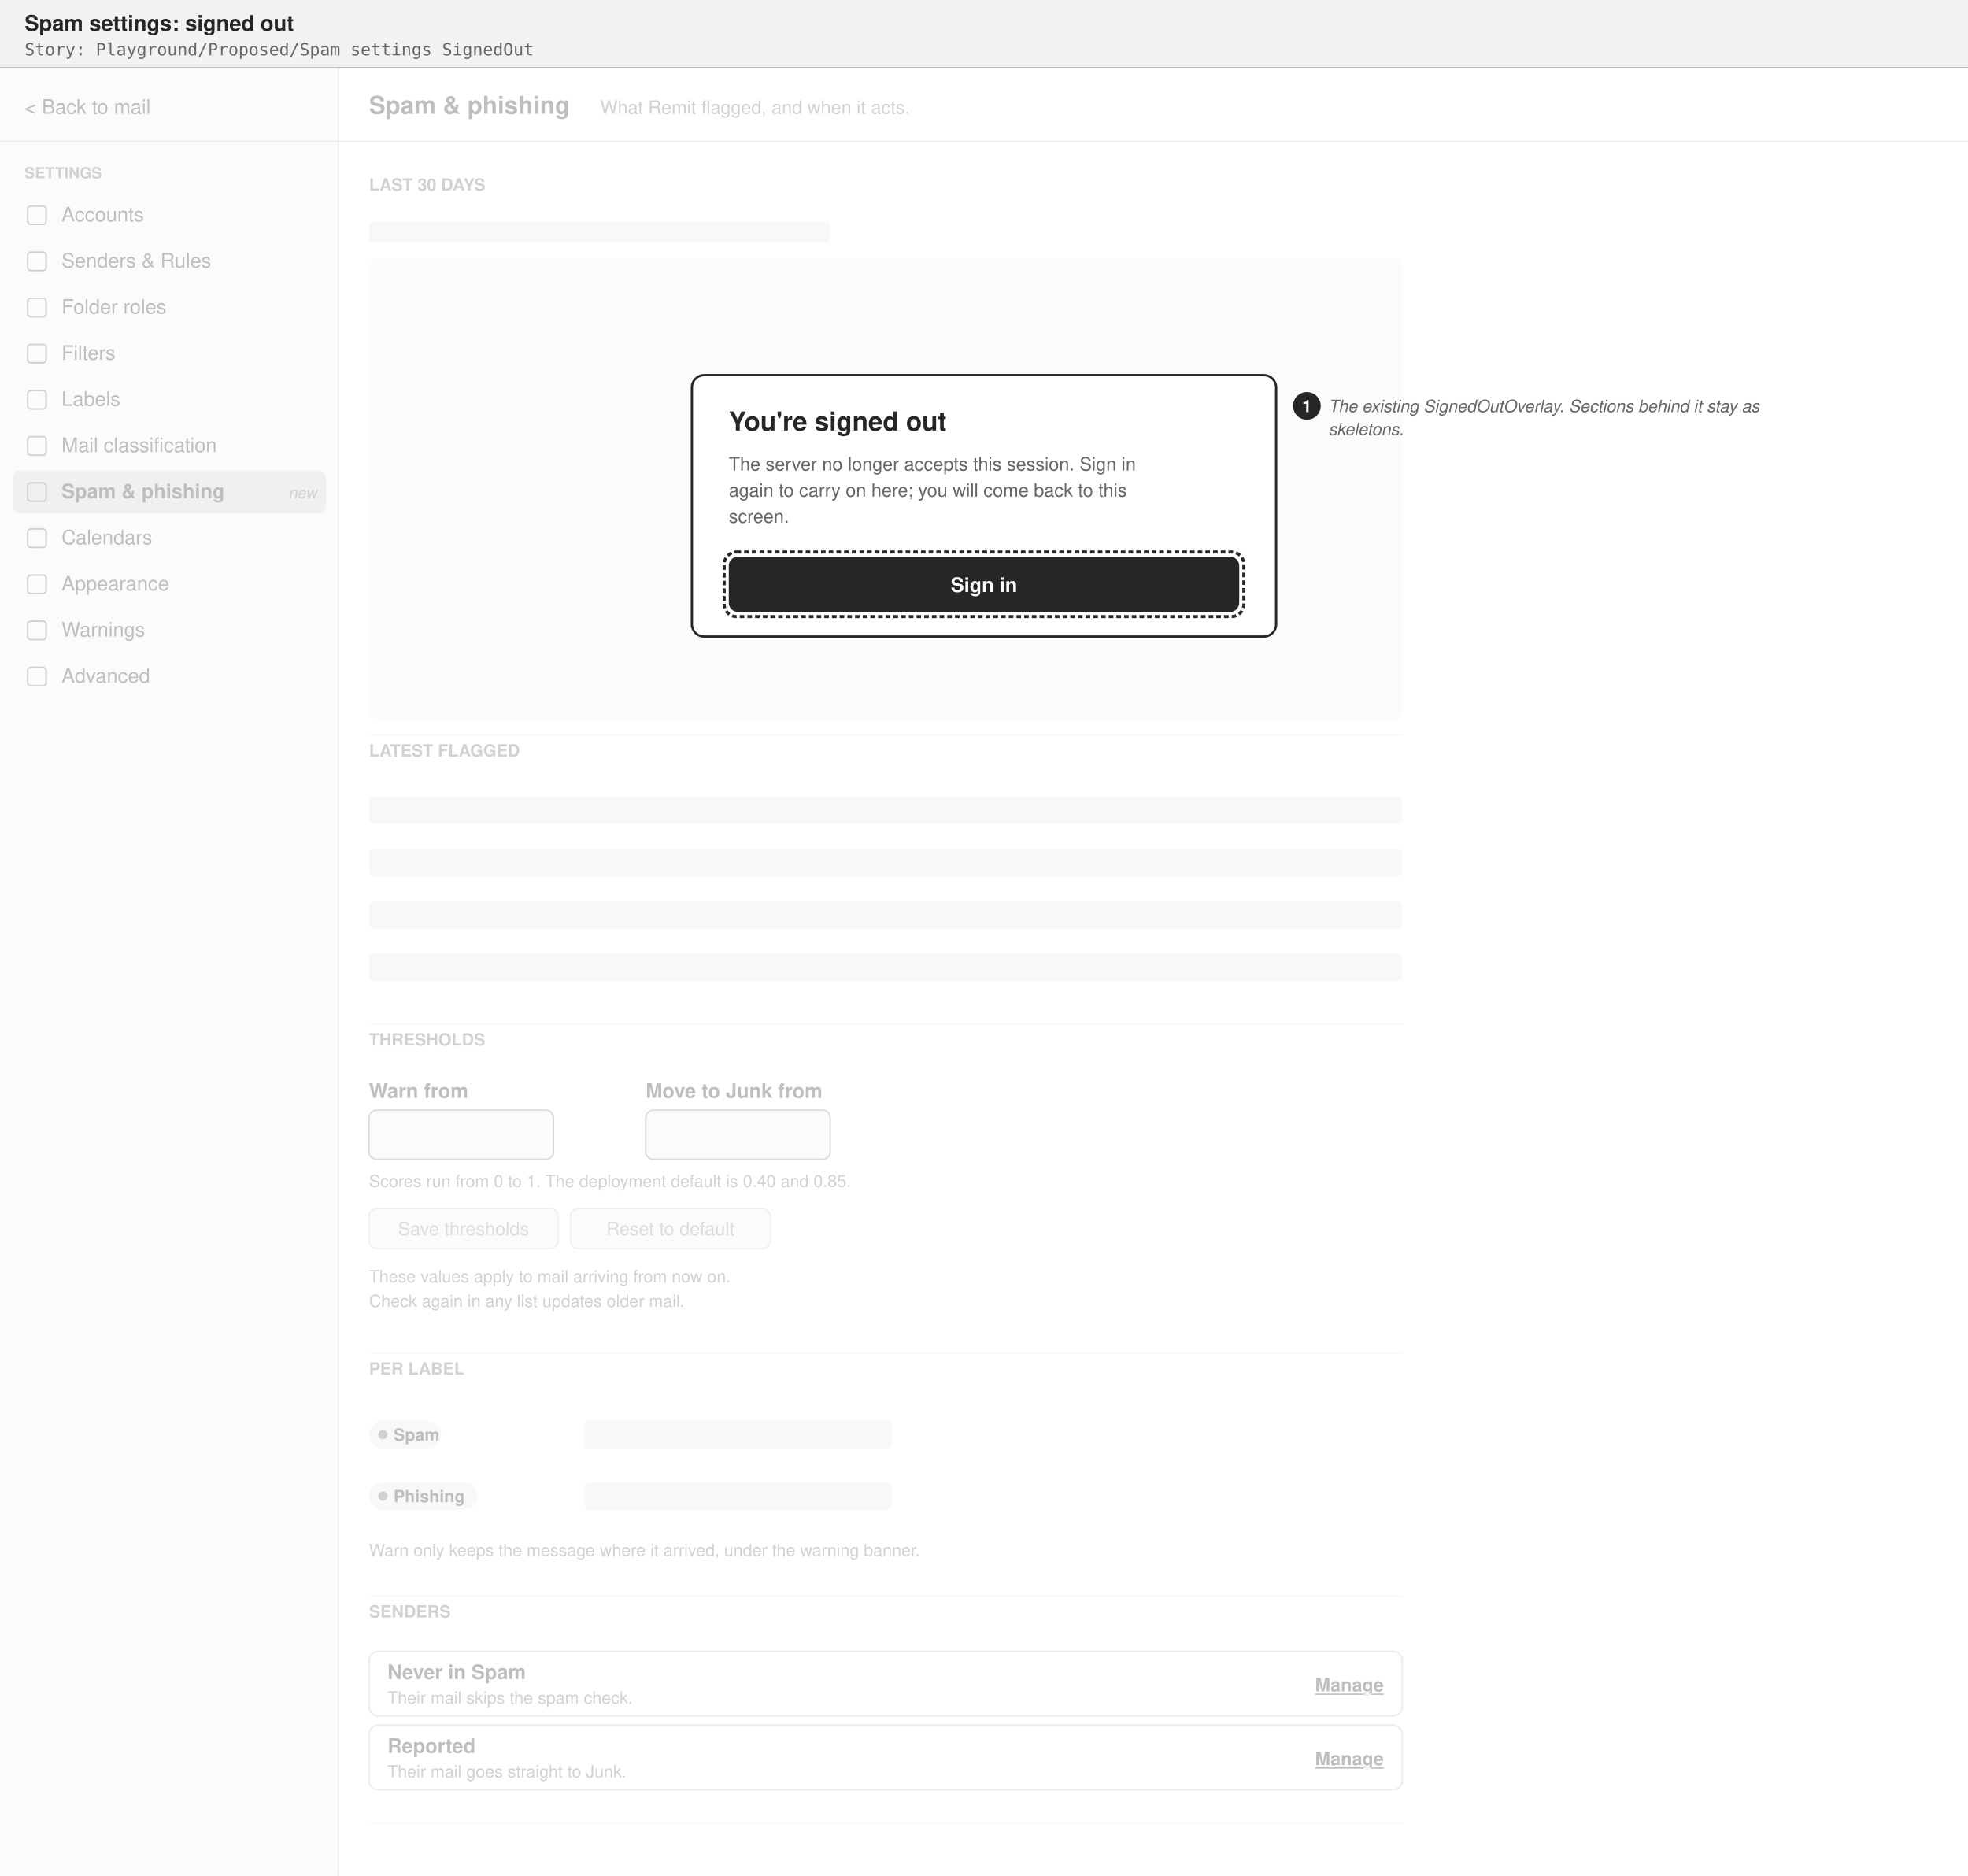
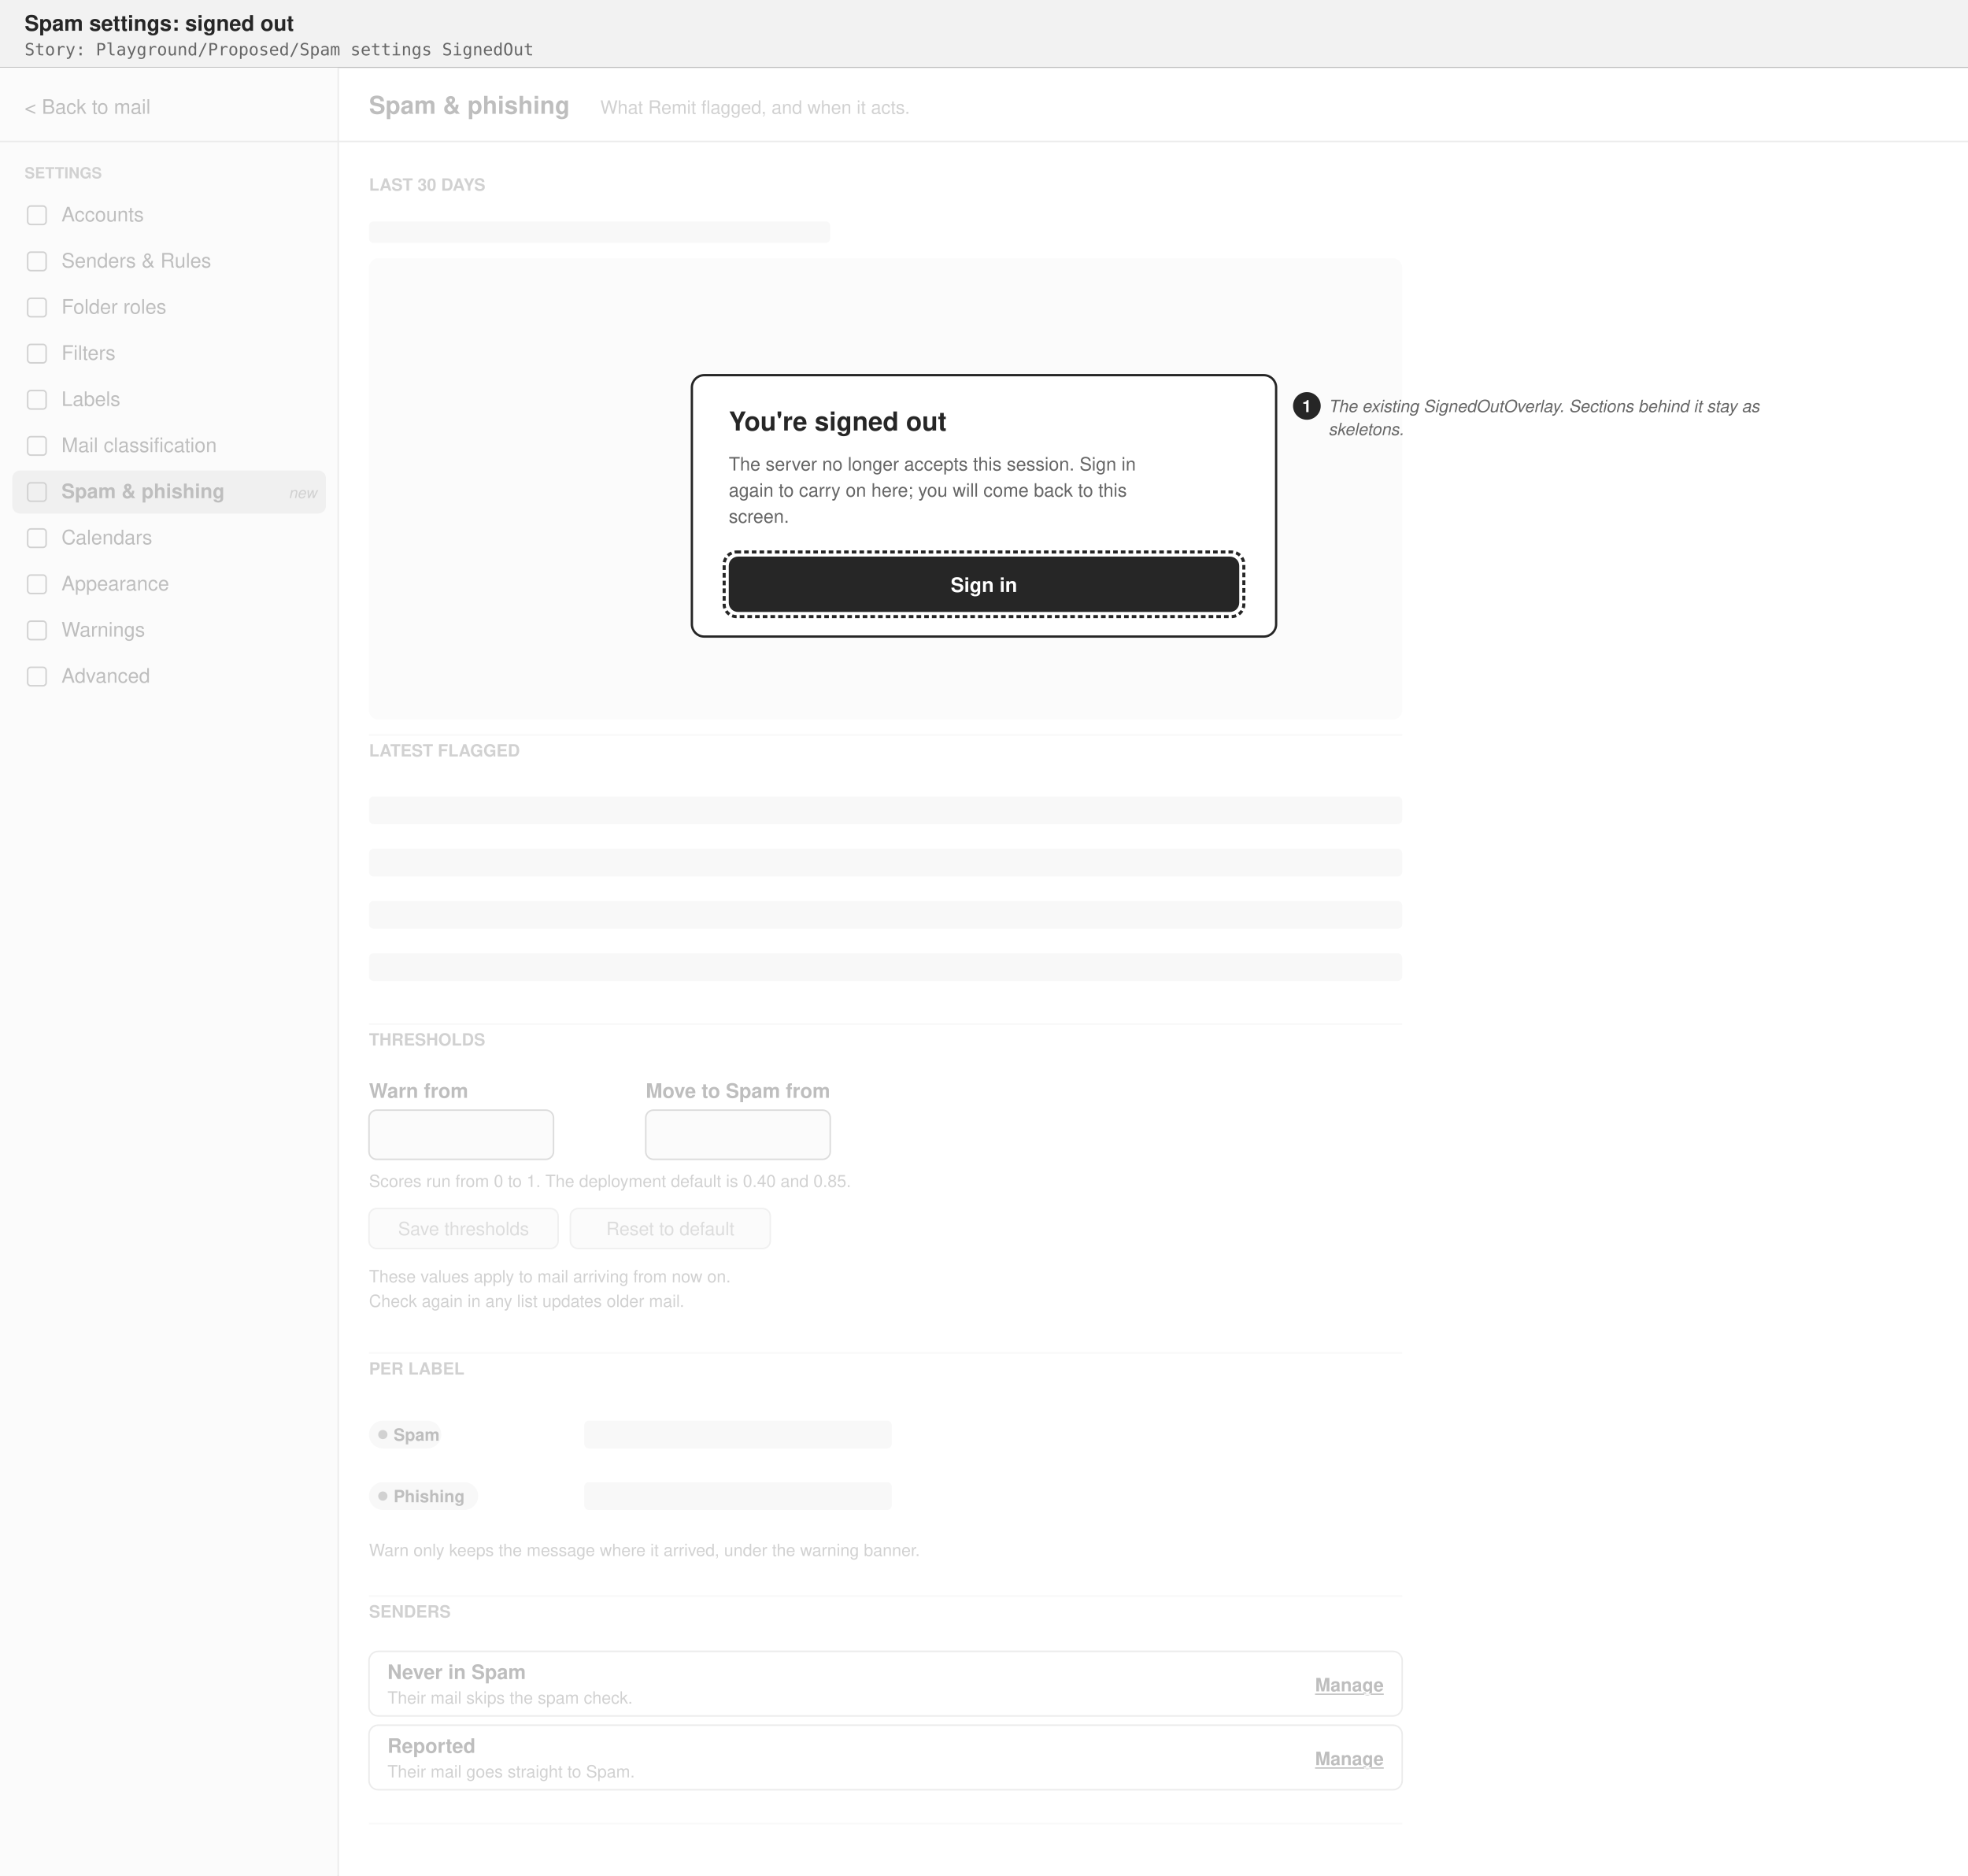
<svg xmlns="http://www.w3.org/2000/svg" width="1280" height="1220" viewBox="0 0 1280 1220" font-family="Helvetica, Arial, sans-serif">
  <rect x="0" y="0" width="1280" height="1220" fill="#ffffff" stroke="none" stroke-width="1" />
  <rect x="0" y="0" width="1280" height="44" fill="#f2f2f2" stroke="none" stroke-width="1" />
  <line x1="0" y1="44" x2="1280" y2="44" stroke="#bdbdbd" stroke-width="1" />
  <text x="16" y="20" font-size="14" fill="#262626" font-weight="700">Spam settings: signed out</text>
  <text x="16" y="36" font-size="11" fill="#666666" font-family="monospace">Story: Playground/Proposed/Spam settings SignedOut</text>
  <g transform="translate(0,44)">
    <rect x="0" y="0" width="220" height="1176" fill="#f2f2f2" stroke="none" stroke-width="1" />
    <line x1="220" y1="0" x2="220" y2="1176" stroke="#bdbdbd" stroke-width="1" />
    <line x1="0" y1="48" x2="220" y2="48" stroke="#bdbdbd" stroke-width="1" />
    <text x="16" y="30" font-size="13" fill="#262626">&lt; Back to mail</text>
    <text x="16" y="72" font-size="10" fill="#666666" font-weight="700">SETTINGS</text>
    <rect x="18" y="90" width="12" height="12" fill="none" stroke="#666666" stroke-width="1" rx="2" />
    <text x="40" y="100" font-size="13" fill="#262626" font-weight="400">Accounts</text>
    <rect x="18" y="120" width="12" height="12" fill="none" stroke="#666666" stroke-width="1" rx="2" />
    <text x="40" y="130" font-size="13" fill="#262626" font-weight="400">Senders &amp; Rules</text>
    <rect x="18" y="150" width="12" height="12" fill="none" stroke="#666666" stroke-width="1" rx="2" />
    <text x="40" y="160" font-size="13" fill="#262626" font-weight="400">Folder roles</text>
    <rect x="18" y="180" width="12" height="12" fill="none" stroke="#666666" stroke-width="1" rx="2" />
    <text x="40" y="190" font-size="13" fill="#262626" font-weight="400">Filters</text>
    <rect x="18" y="210" width="12" height="12" fill="none" stroke="#666666" stroke-width="1" rx="2" />
    <text x="40" y="220" font-size="13" fill="#262626" font-weight="400">Labels</text>
    <rect x="18" y="240" width="12" height="12" fill="none" stroke="#666666" stroke-width="1" rx="2" />
    <text x="40" y="250" font-size="13" fill="#262626" font-weight="400">Mail classification</text>
    <rect x="8" y="262" width="204" height="28" fill="#cccccc" stroke="none" stroke-width="1" rx="5" />
    <rect x="18" y="270" width="12" height="12" fill="none" stroke="#666666" stroke-width="1" rx="2" />
    <text x="40" y="280" font-size="13" fill="#262626" font-weight="600">Spam &amp; phishing</text>
    <text x="206" y="280" font-size="10" fill="#666666" text-anchor="end" font-style="italic">new</text>
    <rect x="18" y="300" width="12" height="12" fill="none" stroke="#666666" stroke-width="1" rx="2" />
    <text x="40" y="310" font-size="13" fill="#262626" font-weight="400">Calendars</text>
    <rect x="18" y="330" width="12" height="12" fill="none" stroke="#666666" stroke-width="1" rx="2" />
    <text x="40" y="340" font-size="13" fill="#262626" font-weight="400">Appearance</text>
    <rect x="18" y="360" width="12" height="12" fill="none" stroke="#666666" stroke-width="1" rx="2" />
    <text x="40" y="370" font-size="13" fill="#262626" font-weight="400">Warnings</text>
    <rect x="18" y="390" width="12" height="12" fill="none" stroke="#666666" stroke-width="1" rx="2" />
    <text x="40" y="400" font-size="13" fill="#262626" font-weight="400">Advanced</text>
    <line x1="220" y1="48" x2="1280" y2="48" stroke="#bdbdbd" stroke-width="1" />
    <text x="240" y="30" font-size="16" fill="#262626" font-weight="700">Spam &amp; phishing</text>
    <text x="390.4" y="30" font-size="12" fill="#666666">What Remit flagged, and when it acts.</text>
    <text x="240" y="80" font-size="11" fill="#666666" font-weight="700">LAST 30 DAYS</text>
    <rect x="240" y="100" width="300" height="14" fill="#e6e6e6" stroke="none" stroke-width="1" rx="3" />
    <rect x="240" y="124" width="672" height="300" fill="#f2f2f2" stroke="none" stroke-width="1" rx="6" />
    <line x1="240" y1="434" x2="912" y2="434" stroke="#e6e6e6" stroke-width="1" />
    <text x="240" y="448" font-size="11" fill="#666666" font-weight="700">LATEST FLAGGED</text>
    <rect x="240" y="474" width="672" height="18" fill="#e6e6e6" stroke="none" stroke-width="1" rx="3" />
    <rect x="240" y="508" width="672" height="18" fill="#e6e6e6" stroke="none" stroke-width="1" rx="3" />
    <rect x="240" y="542" width="672" height="18" fill="#e6e6e6" stroke="none" stroke-width="1" rx="3" />
    <rect x="240" y="576" width="672" height="18" fill="#e6e6e6" stroke="none" stroke-width="1" rx="3" />
    <line x1="240" y1="622" x2="912" y2="622" stroke="#e6e6e6" stroke-width="1" />
    <text x="240" y="636" font-size="11" fill="#666666" font-weight="700">THRESHOLDS</text>
    <text x="240" y="670" font-size="13" fill="#262626" font-weight="600">Warn from</text>
    <rect x="240" y="678" width="120" height="32" fill="#f2f2f2" stroke="#8a8a8a" stroke-width="1" rx="5" />
-     <text x="420" y="670" font-size="13" fill="#262626" font-weight="600">Move to Junk from</text>
+     <text x="420" y="670" font-size="13" fill="#262626" font-weight="600">Move to Spam from</text>
    <rect x="420" y="678" width="120" height="32" fill="#f2f2f2" stroke="#8a8a8a" stroke-width="1" rx="5" />
    <text x="240" y="728" font-size="11" fill="#666666">Scores run from 0 to 1. The deployment default is 0.40 and 0.85.</text>
    <rect x="240" y="742" width="123" height="26" fill="#f2f2f2" stroke="#cccccc" stroke-width="1" rx="5" />
    <text x="301.5" y="759.32" font-size="12" fill="#8a8a8a" font-weight="500" text-anchor="middle">Save thresholds</text>
    <rect x="371" y="742" width="130" height="26" fill="#f2f2f2" stroke="#cccccc" stroke-width="1" rx="5" />
    <text x="436" y="759.32" font-size="12" fill="#8a8a8a" font-weight="500" text-anchor="middle">Reset to default</text>
    <text x="240" y="790" font-size="11" fill="#666666">These values apply to mail arriving from now on.</text>
    <text x="240" y="806" font-size="11" fill="#666666">Check again in any list updates older mail.</text>
    <line x1="240" y1="836" x2="912" y2="836" stroke="#e6e6e6" stroke-width="1" />
    <text x="240" y="850" font-size="11" fill="#666666" font-weight="700">PER LABEL</text>
    <rect x="240" y="880" width="47" height="18" fill="#e6e6e6" stroke="none" stroke-width="1" rx="9" />
    <circle cx="249" cy="889" r="3" fill="#666666" />
    <text x="256" y="893" font-size="11" fill="#262626" font-weight="600">Spam</text>
    <rect x="380" y="880" width="200" height="18" fill="#e6e6e6" stroke="none" stroke-width="1" rx="3" />
    <rect x="240" y="920" width="71" height="18" fill="#e6e6e6" stroke="none" stroke-width="1" rx="9" />
    <circle cx="249" cy="929" r="3" fill="#666666" />
    <text x="256" y="933" font-size="11" fill="#262626" font-weight="600">Phishing</text>
    <rect x="380" y="920" width="200" height="18" fill="#e6e6e6" stroke="none" stroke-width="1" rx="3" />
    <text x="240" y="968" font-size="11" fill="#666666">Warn only keeps the message where it arrived, under the warning banner.</text>
    <line x1="240" y1="994" x2="912" y2="994" stroke="#e6e6e6" stroke-width="1" />
    <text x="240" y="1008" font-size="11" fill="#666666" font-weight="700">SENDERS</text>
    <rect x="240" y="1030" width="672" height="42" fill="none" stroke="#bdbdbd" stroke-width="1" rx="6" />
    <text x="252" y="1048" font-size="13" fill="#262626" font-weight="600">Never in Spam</text>
    <text x="252" y="1064" font-size="11" fill="#666666">Their mail skips the spam check.</text>
    <text x="900" y="1056" font-size="12" fill="#262626" font-weight="600" text-anchor="end" text-decoration="underline">Manage</text>
    <rect x="240" y="1078" width="672" height="42" fill="none" stroke="#bdbdbd" stroke-width="1" rx="6" />
    <text x="252" y="1096" font-size="13" fill="#262626" font-weight="600">Reported</text>
-     <text x="252" y="1112" font-size="11" fill="#666666">Their mail goes straight to Junk.</text>
+     <text x="252" y="1112" font-size="11" fill="#666666">Their mail goes straight to Spam.</text>
    <text x="900" y="1104" font-size="12" fill="#262626" font-weight="600" text-anchor="end" text-decoration="underline">Manage</text>
    <line x1="240" y1="1142" x2="912" y2="1142" stroke="#e6e6e6" stroke-width="1" />
    <rect x="0" y="0" width="1280" height="1176" fill="#ffffff" stroke="none" stroke-width="1" fill-opacity="0.7" />
    <rect x="450" y="200" width="380" height="170" fill="#ffffff" stroke="#262626" stroke-width="1.5" rx="8" />
    <text x="474" y="236" font-size="17" fill="#262626" font-weight="700">You're signed out</text>
    <text x="474" y="262" font-size="12" fill="#666666">The server no longer accepts this session. Sign in</text>
    <text x="474" y="279" font-size="12" fill="#666666">again to carry on here; you will come back to this</text>
    <text x="474" y="296" font-size="12" fill="#666666">screen.</text>
    <rect x="474" y="318" width="332" height="36" fill="#262626" stroke="none" stroke-width="1" rx="6" />
    <text x="640" y="341" font-size="13" fill="#fff" font-weight="600" text-anchor="middle">Sign in</text>
    <rect x="471" y="315" width="338" height="42" fill="none" stroke="#262626" stroke-width="2" rx="8" stroke-dasharray="3 2" />
    <circle cx="850" cy="220" r="9" fill="#262626" />
    <text x="850" y="224" font-size="11" fill="#fff" font-weight="700" text-anchor="middle">1</text>
    <text x="864" y="224" font-size="11" fill="#666666" font-style="italic">The existing SignedOutOverlay. Sections behind it stay as</text>
    <text x="864" y="239" font-size="11" fill="#666666" font-style="italic">skeletons.</text>
  </g>
</svg>
